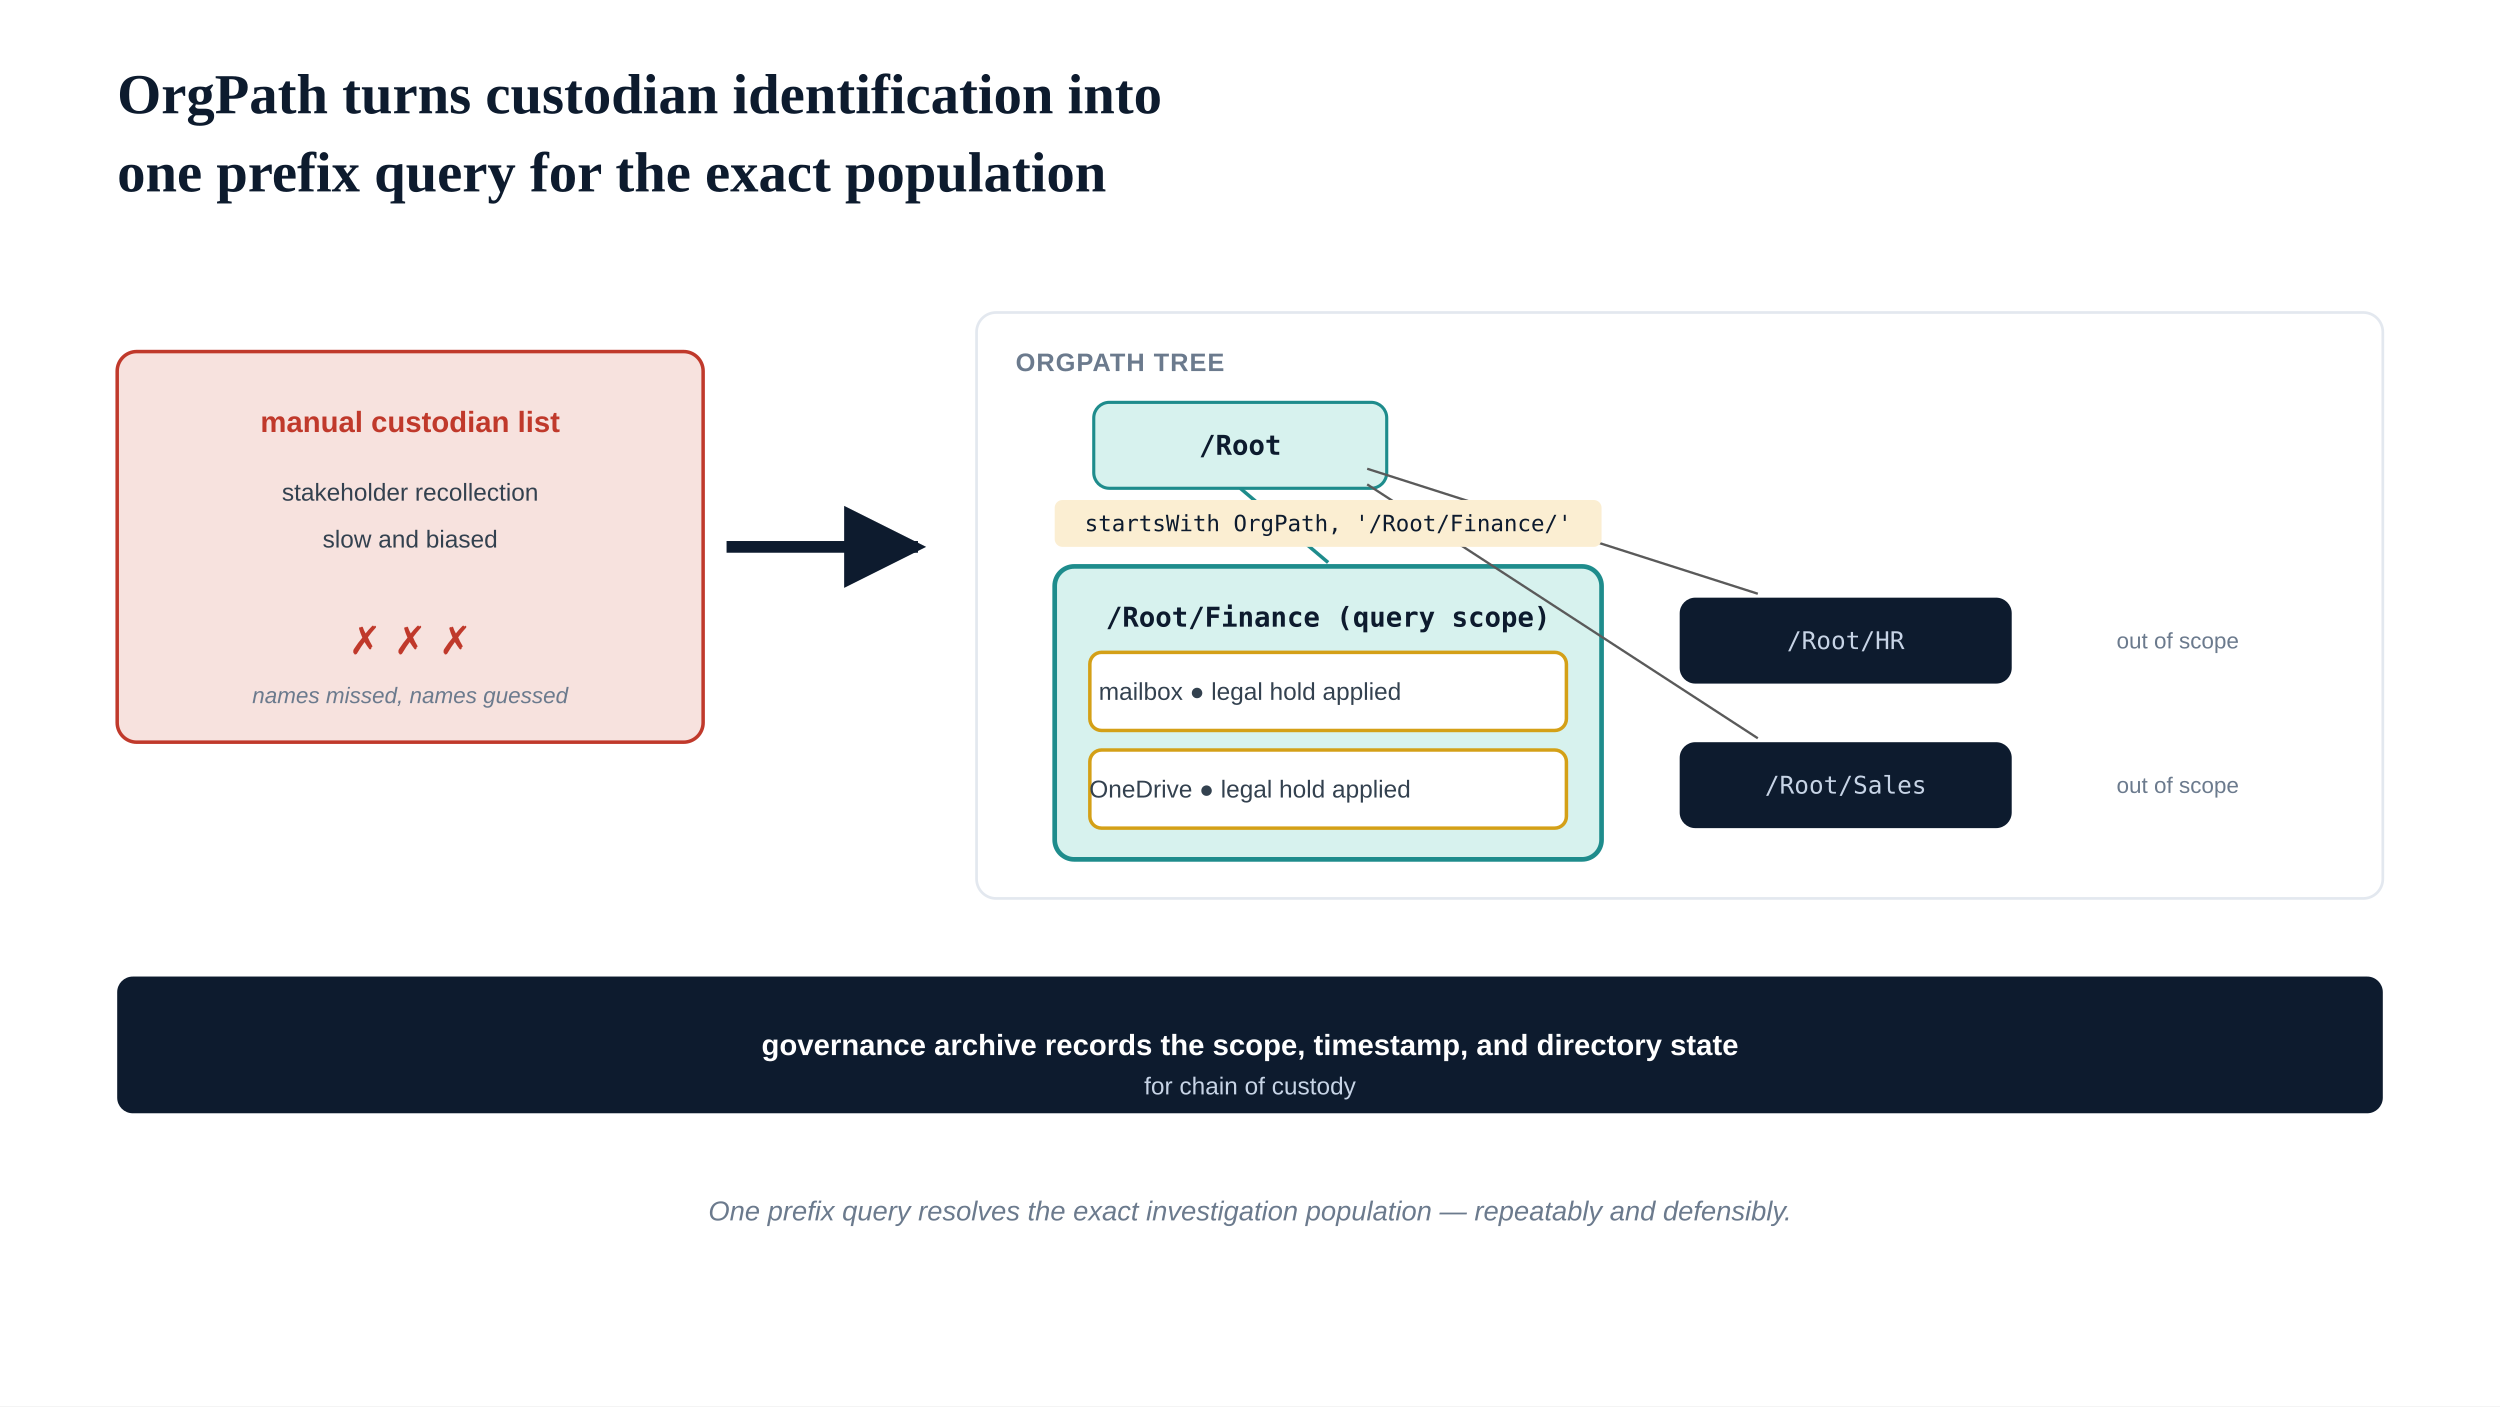
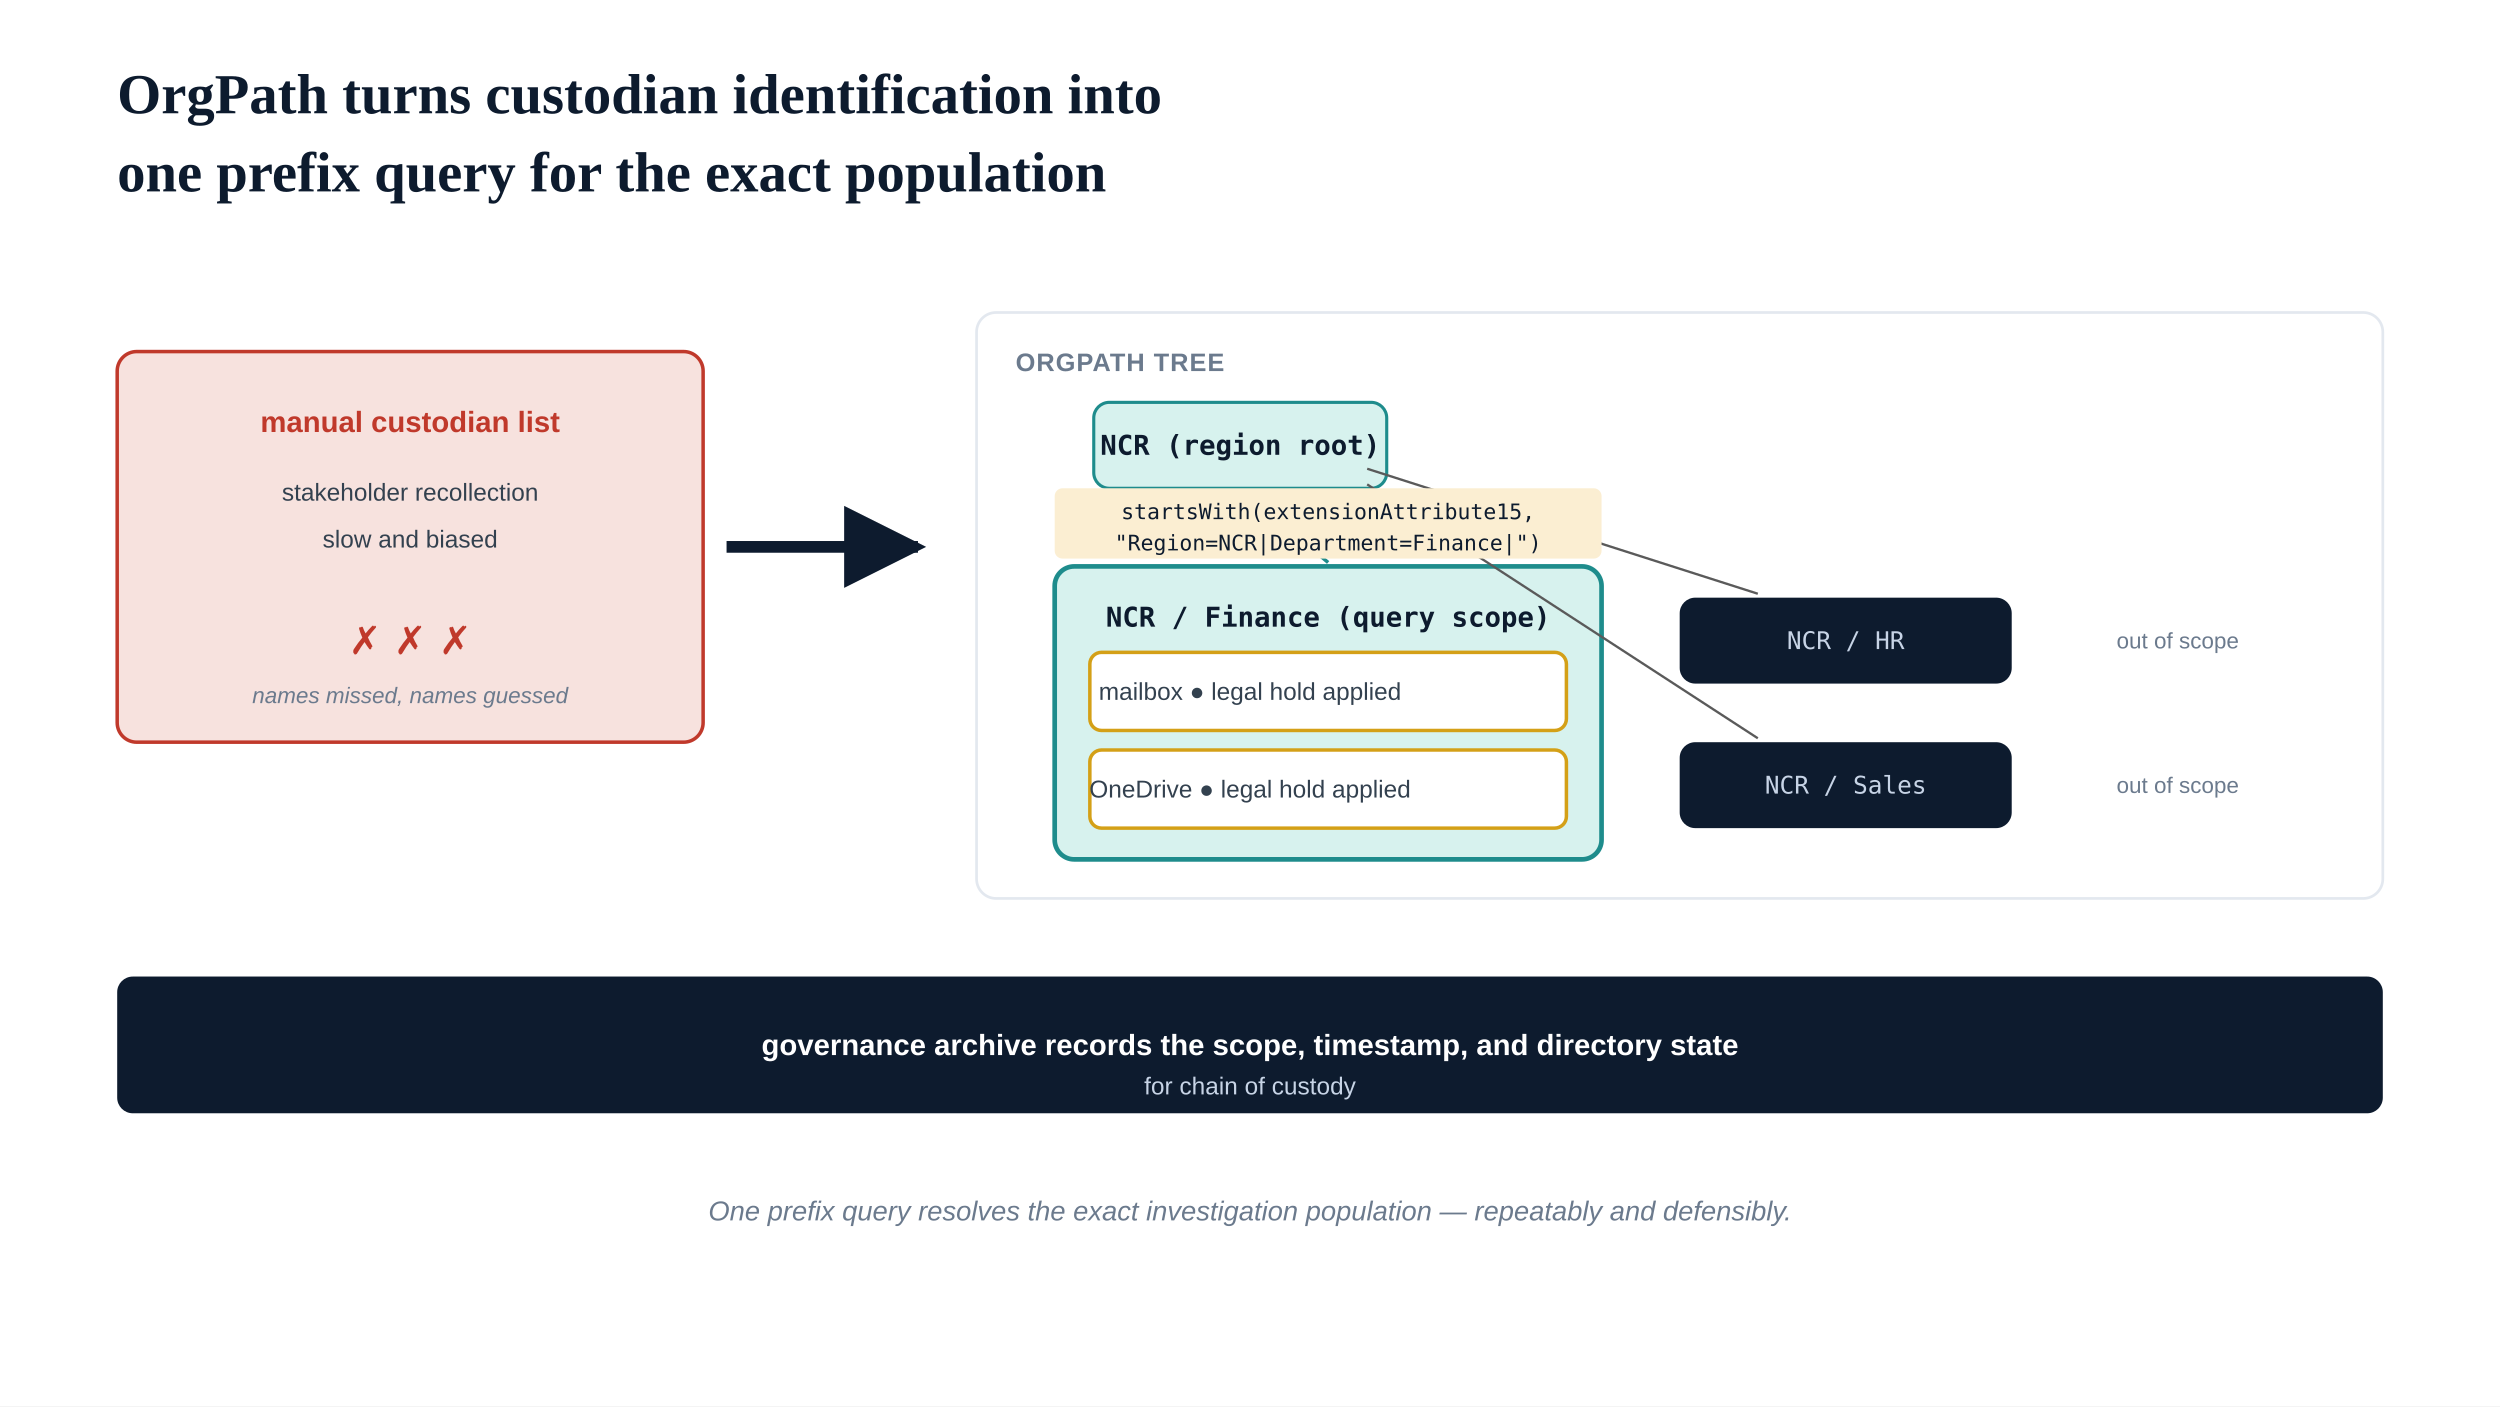
<svg xmlns="http://www.w3.org/2000/svg" viewBox="0 0 1280 720" font-family="Arial, Helvetica, sans-serif">
  <rect x="0" y="0" width="1280" height="720" rx="0" fill="#FFFFFF" />
  <defs>
    <marker id="ar-navy" viewBox="0 0 10 10" refX="9" refY="5" markerWidth="7" markerHeight="7" orient="auto-start-reverse">
      <path d="M0,0 L10,5 L0,10 z" fill="#0D1B2E" />
    </marker>
    <marker id="ar-teal" viewBox="0 0 10 10" refX="9" refY="5" markerWidth="7" markerHeight="7" orient="auto-start-reverse">
      <path d="M0,0 L10,5 L0,10 z" fill="#1E8C8C" />
    </marker>
  </defs>
  <text x="60" y="58" font-family="Georgia, 'Times New Roman', serif" font-size="29" font-weight="bold" fill="#0D1B2E">OrgPath turns custodian identification into</text>
  <text x="60" y="98" font-family="Georgia, 'Times New Roman', serif" font-size="29" font-weight="bold" fill="#0D1B2E">one prefix query for the exact population</text>
  <rect x="60" y="180" width="300" height="200" rx="10" fill="#F7E2DE" stroke="#C0392B" stroke-width="1.8" />
  <text x="210" y="216" font-family="Arial, Helvetica, sans-serif" font-size="15" font-weight="bold" fill="#C0392B" text-anchor="middle" dominant-baseline="central">manual custodian list</text>
  <text x="210" y="252" font-family="Arial, Helvetica, sans-serif" font-size="12.5" fill="#33414F" text-anchor="middle" dominant-baseline="central">stakeholder recollection</text>
  <text x="210" y="276" font-family="Arial, Helvetica, sans-serif" font-size="12.5" fill="#33414F" text-anchor="middle" dominant-baseline="central">slow and biased</text>
  <text x="210" y="328" font-family="Arial, Helvetica, sans-serif" font-size="20" fill="#C0392B" text-anchor="middle" dominant-baseline="central">✗  ✗  ✗</text>
  <text x="210" y="356" font-family="Arial, Helvetica, sans-serif" font-size="11.5" font-style="italic" fill="#6B7A8D" text-anchor="middle" dominant-baseline="central">names missed, names guessed</text>
  <line x1="372" y1="280" x2="470" y2="280" stroke="#0D1B2E" stroke-width="6" marker-end="url(#ar-navy)" />
  <rect x="500" y="160" width="720" height="300" rx="10" fill="#FFFFFF" stroke="#E3E8EF" stroke-width="1.4" />
  <text x="520" y="190" font-family="Arial, Helvetica, sans-serif" font-size="13" font-weight="bold" letter-spacing="0.5" fill="#6B7A8D">ORGPATH TREE</text>
  <rect x="560" y="206" width="150" height="44" rx="8" fill="#D7F2EE" stroke="#1E8C8C" stroke-width="1.6" />
-   <text x="635" y="228" font-family="Consolas, monospace" font-size="14" font-weight="bold" fill="#0D1B2E" text-anchor="middle" dominant-baseline="central">/Root</text>
+   <text x="635" y="228" font-family="Consolas, monospace" font-size="14" font-weight="bold" fill="#0D1B2E" text-anchor="middle" dominant-baseline="central">NCR (region root)</text>
  <rect x="540" y="290" width="280" height="150" rx="10" fill="#D7F2EE" stroke="#1E8C8C" stroke-width="2.4" />
-   <text x="680" y="316" font-family="Consolas, monospace" font-size="14" font-weight="bold" fill="#0D1B2E" text-anchor="middle" dominant-baseline="central">/Root/Finance  (query scope)</text>
+   <text x="680" y="316" font-family="Consolas, monospace" font-size="14" font-weight="bold" fill="#0D1B2E" text-anchor="middle" dominant-baseline="central">NCR / Finance  (query scope)</text>
  <rect x="558" y="334" width="244" height="40" rx="6" fill="#FFFFFF" stroke="#D4A017" stroke-width="1.8" />
  <text x="640" y="354" font-family="Arial, Helvetica, sans-serif" font-size="12.5" fill="#33414F" text-anchor="middle" dominant-baseline="central">mailbox  ● legal hold applied</text>
  <rect x="558" y="384" width="244" height="40" rx="6" fill="#FFFFFF" stroke="#D4A017" stroke-width="1.8" />
  <text x="640" y="404" font-family="Arial, Helvetica, sans-serif" font-size="12.5" fill="#33414F" text-anchor="middle" dominant-baseline="central">OneDrive  ● legal hold applied</text>
  <rect x="860" y="306" width="170" height="44" rx="8" fill="#0D1B2E" />
-   <text x="945" y="328" font-family="Consolas, monospace" font-size="12.5" fill="#C7D4E6" text-anchor="middle" dominant-baseline="central">/Root/HR</text>
+   <text x="945" y="328" font-family="Consolas, monospace" font-size="12.5" fill="#C7D4E6" text-anchor="middle" dominant-baseline="central">NCR / HR</text>
  <rect x="860" y="380" width="170" height="44" rx="8" fill="#0D1B2E" />
-   <text x="945" y="402" font-family="Consolas, monospace" font-size="12.5" fill="#C7D4E6" text-anchor="middle" dominant-baseline="central">/Root/Sales</text>
+   <text x="945" y="402" font-family="Consolas, monospace" font-size="12.5" fill="#C7D4E6" text-anchor="middle" dominant-baseline="central">NCR / Sales</text>
  <text x="1115" y="328" font-family="Arial, Helvetica, sans-serif" font-size="11.5" fill="#6B7A8D" text-anchor="middle" dominant-baseline="central">out of scope</text>
  <text x="1115" y="402" font-family="Arial, Helvetica, sans-serif" font-size="11.5" fill="#6B7A8D" text-anchor="middle" dominant-baseline="central">out of scope</text>
  <line x1="635" y1="250" x2="680" y2="288" stroke="#1E8C8C" stroke-width="1.8" />
  <line x1="700" y1="240" x2="900" y2="304" stroke="#5A5A5A" stroke-width="1.2" />
  <line x1="700" y1="248" x2="900" y2="378" stroke="#5A5A5A" stroke-width="1.2" />
-   <rect x="540" y="256" width="280" height="24" rx="4" fill="#FBEED2" />
-   <text x="680" y="268" font-family="Consolas, monospace" font-size="11.5" fill="#0D1B2E" text-anchor="middle" dominant-baseline="central">startsWith OrgPath, '/Root/Finance/'</text>
+   <rect x="540" y="250" width="280" height="36" rx="4" fill="#FBEED2" />
+   <text x="680" y="262" font-family="Consolas, monospace" font-size="11" fill="#0D1B2E" text-anchor="middle" dominant-baseline="central">startsWith(extensionAttribute15,</text>
+   <text x="680" y="278" font-family="Consolas, monospace" font-size="11" fill="#0D1B2E" text-anchor="middle" dominant-baseline="central">"Region=NCR|Department=Finance|")</text>
  <rect x="60" y="500" width="1160" height="70" rx="8" fill="#0D1B2E" />
  <text x="640" y="535" font-family="Arial, Helvetica, sans-serif" font-size="15" font-weight="bold" fill="#FFFFFF" text-anchor="middle" dominant-baseline="central">governance archive records the scope, timestamp, and directory state</text>
  <text x="640" y="556" font-family="Arial, Helvetica, sans-serif" font-size="12.5" fill="#C7D4E6" text-anchor="middle" dominant-baseline="central">for chain of custody</text>
  <text x="640" y="620" font-family="Arial, Helvetica, sans-serif" font-size="14" font-style="italic" fill="#6B7A8D" text-anchor="middle" dominant-baseline="central">One prefix query resolves the exact investigation population — repeatably and defensibly.</text>
</svg>
